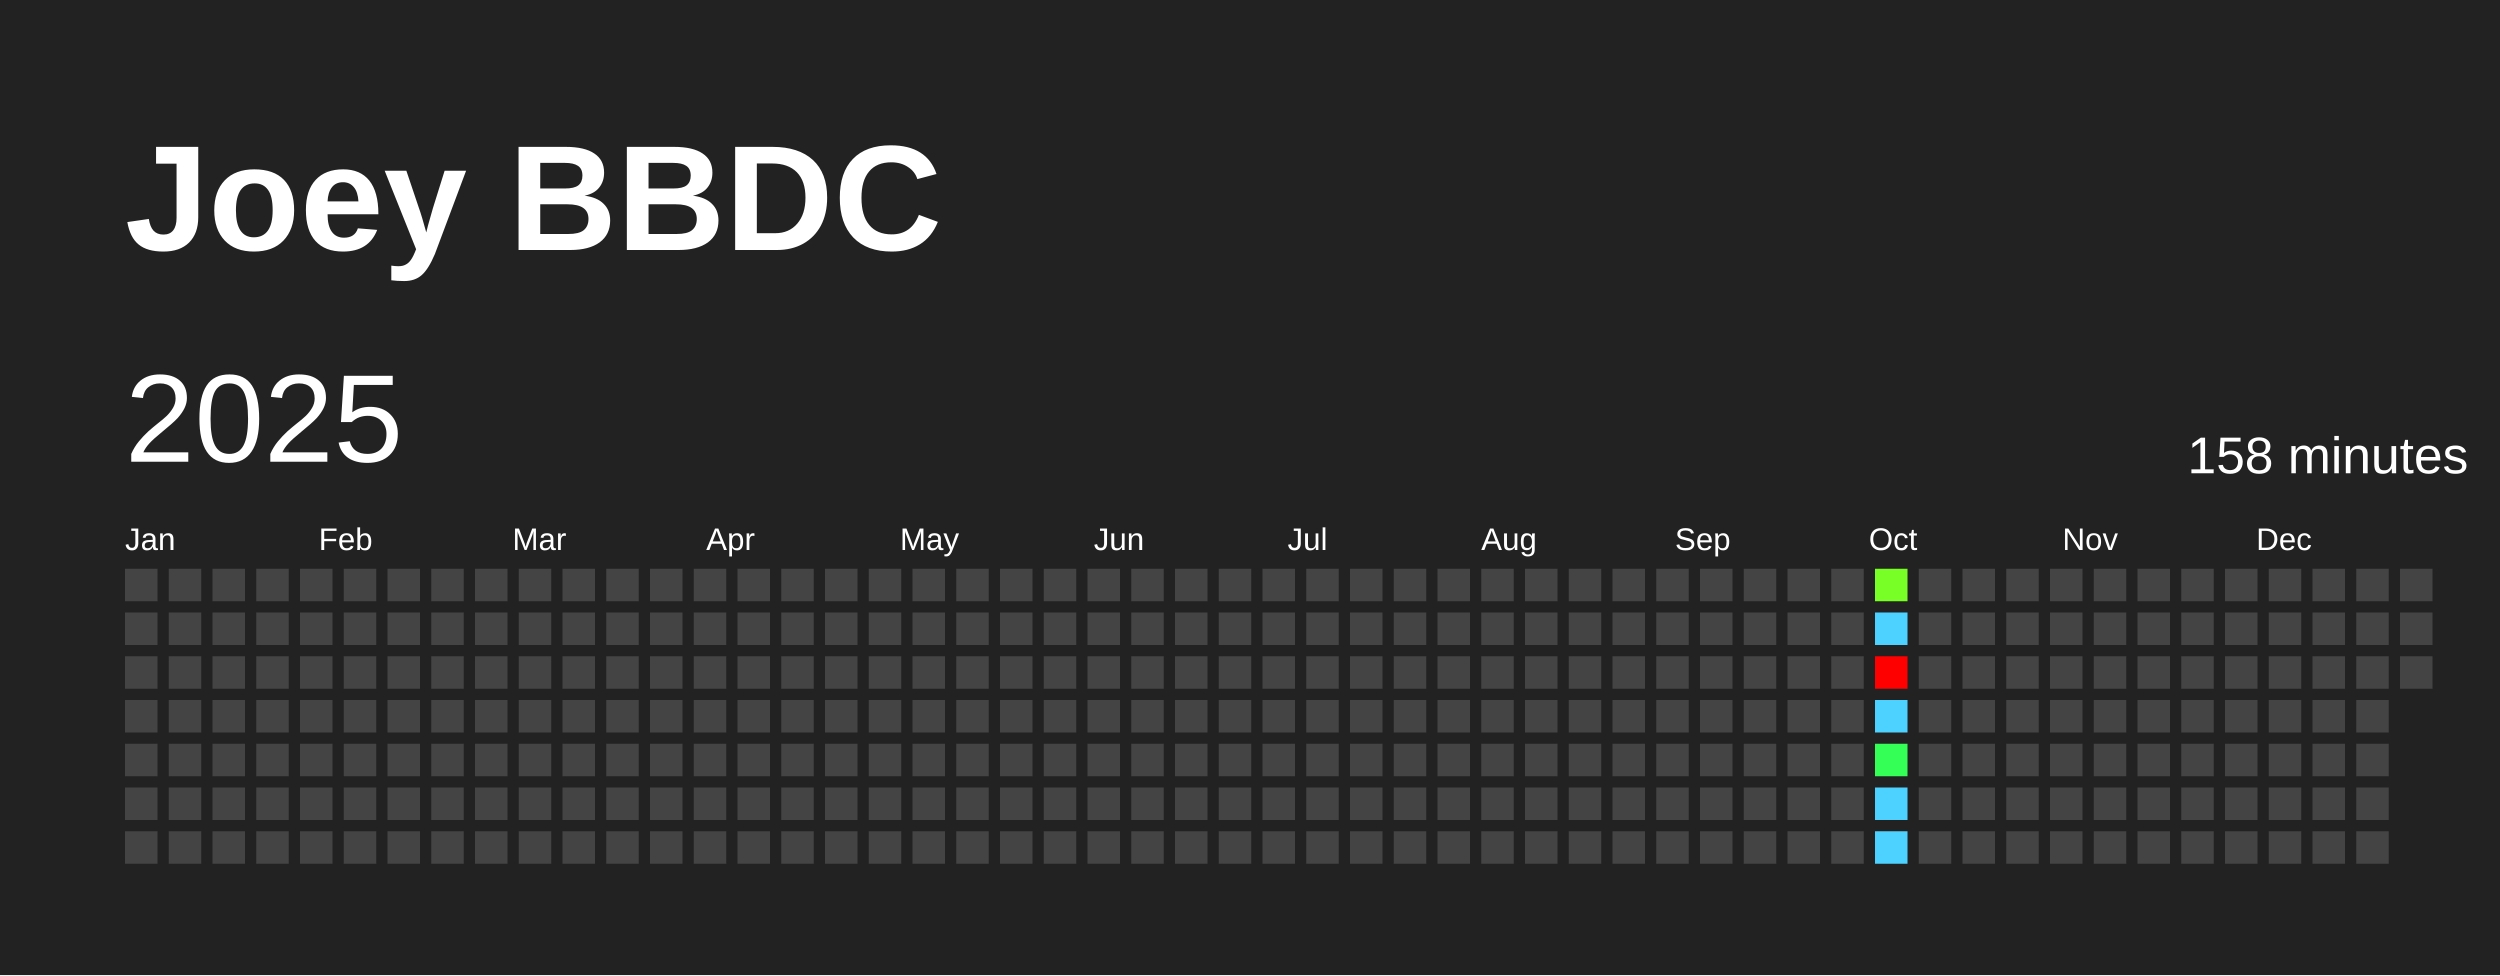
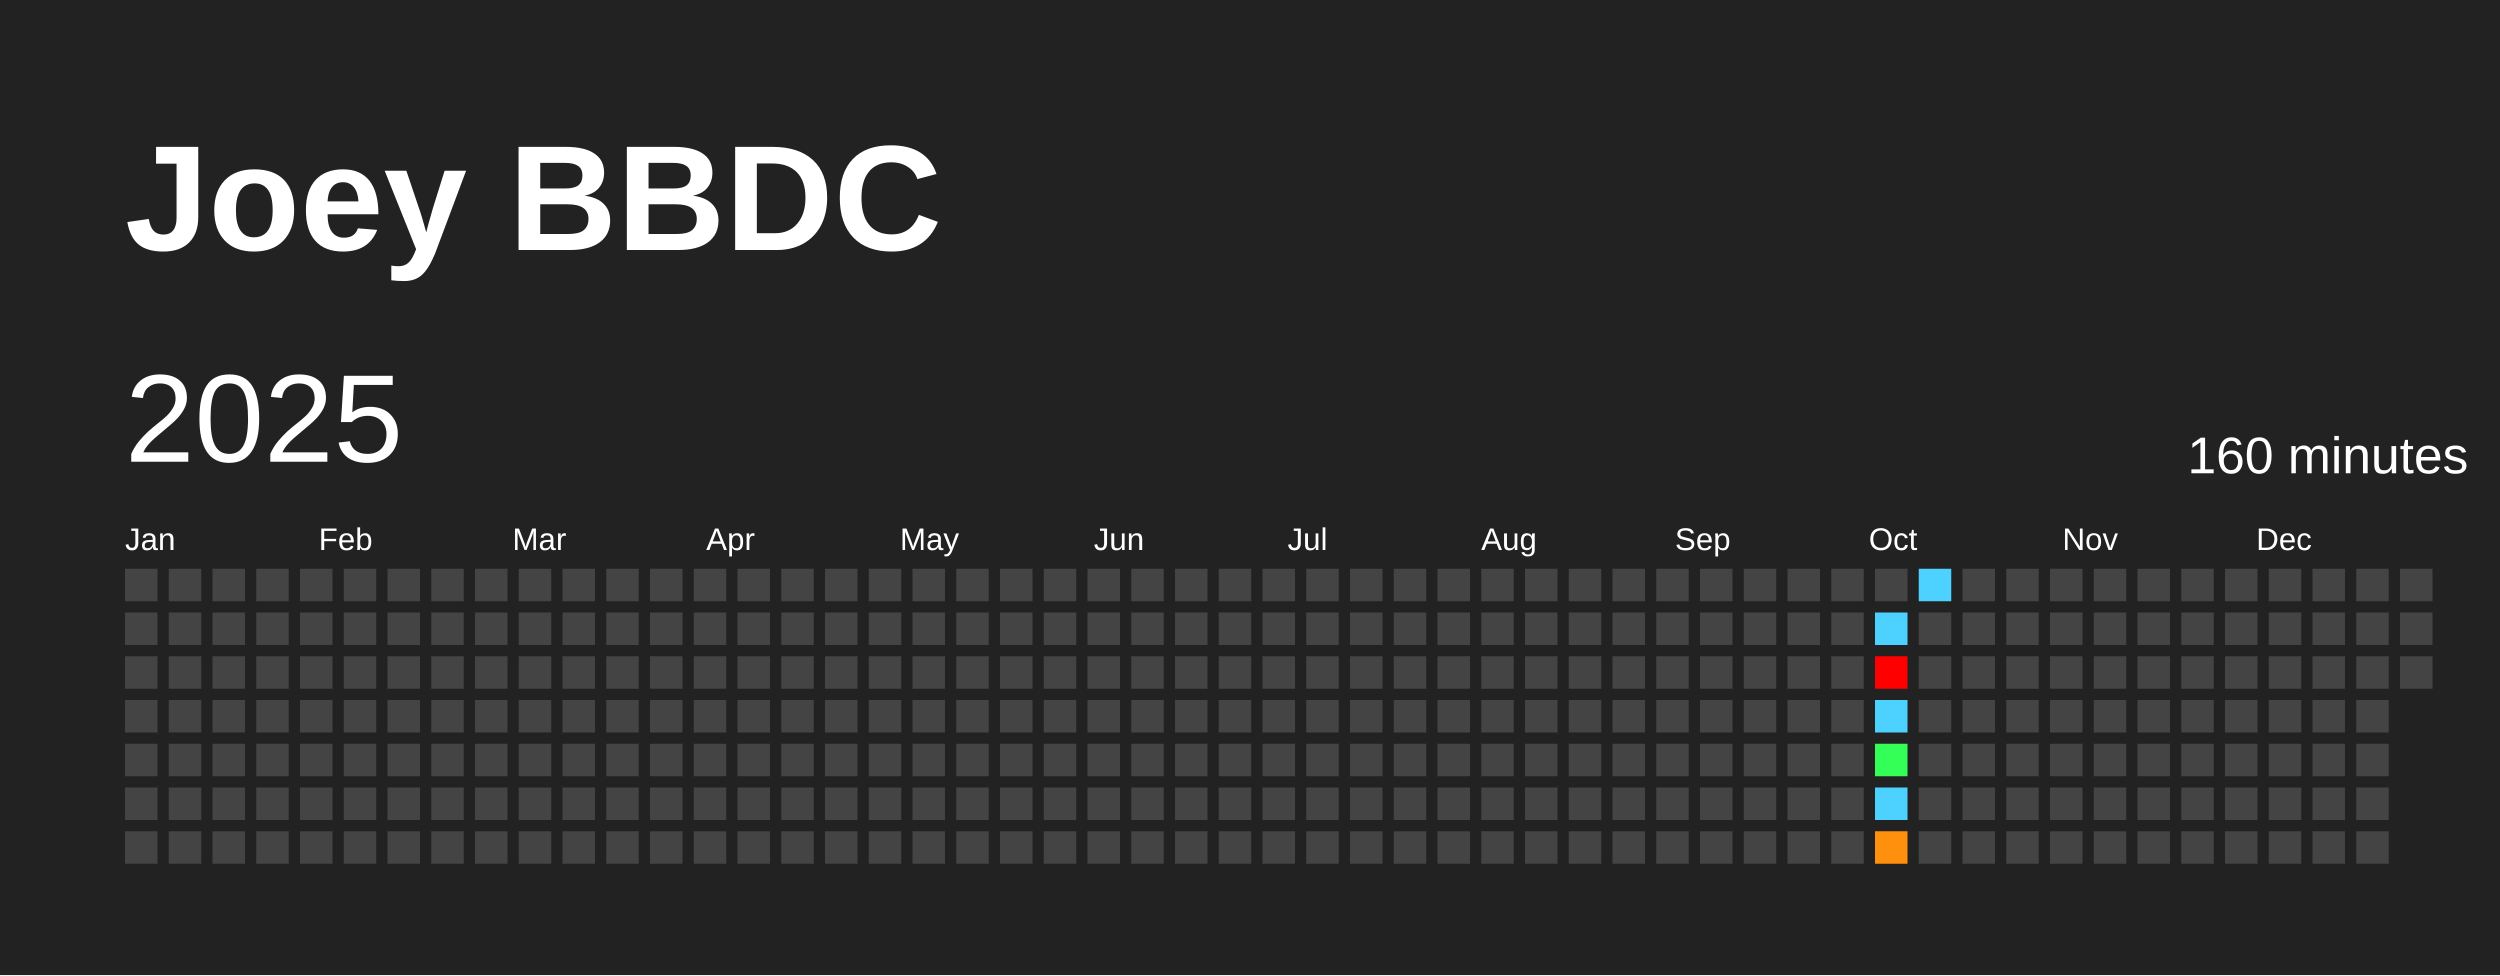
<svg xmlns="http://www.w3.org/2000/svg" baseProfile="full" height="78mm" version="1.1" viewBox="0,0,200,78" width="200mm">
  <defs />
  <rect fill="#222222" height="78" width="200" x="0" y="0" />
  <text fill="#FFFFFF" style="font-size:12px; font-family:Arial; font-weight:bold;" x="10" y="20">Joey BBDC</text>
  <text dominant-baseline="hanging" fill="#FFFFFF" style="font-size:10.0px; font-family:Arial;" x="10" y="30">2025</text>
-   <text dominant-baseline="hanging" fill="#FFFFFF" style="font-size:4.125px; font-family:Arial;" x="175" y="35">158 minutes</text>
+   <text dominant-baseline="hanging" fill="#FFFFFF" style="font-size:4.125px; font-family:Arial;" x="175" y="35">160 minutes</text>
  <text fill="#FFFFFF" style="font-size:2.5px; font-family:Arial" x="10.0" y="44">Jan</text>
  <text fill="#FFFFFF" style="font-size:2.5px; font-family:Arial" x="25.5" y="44">Feb</text>
  <text fill="#FFFFFF" style="font-size:2.5px; font-family:Arial" x="41.0" y="44">Mar</text>
  <text fill="#FFFFFF" style="font-size:2.5px; font-family:Arial" x="56.5" y="44">Apr</text>
  <text fill="#FFFFFF" style="font-size:2.5px; font-family:Arial" x="72.0" y="44">May</text>
  <text fill="#FFFFFF" style="font-size:2.5px; font-family:Arial" x="87.5" y="44">Jun</text>
  <text fill="#FFFFFF" style="font-size:2.5px; font-family:Arial" x="103.0" y="44">Jul</text>
  <text fill="#FFFFFF" style="font-size:2.5px; font-family:Arial" x="118.5" y="44">Aug</text>
  <text fill="#FFFFFF" style="font-size:2.5px; font-family:Arial" x="134.0" y="44">Sep</text>
  <text fill="#FFFFFF" style="font-size:2.5px; font-family:Arial" x="149.5" y="44">Oct</text>
  <text fill="#FFFFFF" style="font-size:2.5px; font-family:Arial" x="165.0" y="44">Nov</text>
  <text fill="#FFFFFF" style="font-size:2.5px; font-family:Arial" x="180.5" y="44">Dec</text>
  <rect fill="#444444" height="2.6" width="2.6" x="10.0" y="45.5" />
  <rect fill="#444444" height="2.6" width="2.6" x="10.0" y="49.0" />
  <rect fill="#444444" height="2.6" width="2.6" x="10.0" y="52.5" />
  <rect fill="#444444" height="2.6" width="2.6" x="10.0" y="56.0" />
  <rect fill="#444444" height="2.6" width="2.6" x="10.0" y="59.5" />
  <rect fill="#444444" height="2.6" width="2.6" x="10.0" y="63.0" />
  <rect fill="#444444" height="2.6" width="2.6" x="10.0" y="66.5" />
  <rect fill="#444444" height="2.6" width="2.6" x="13.5" y="45.5" />
  <rect fill="#444444" height="2.6" width="2.6" x="13.5" y="49.0" />
  <rect fill="#444444" height="2.6" width="2.6" x="13.5" y="52.5" />
  <rect fill="#444444" height="2.6" width="2.6" x="13.5" y="56.0" />
  <rect fill="#444444" height="2.6" width="2.6" x="13.5" y="59.5" />
  <rect fill="#444444" height="2.6" width="2.6" x="13.5" y="63.0" />
  <rect fill="#444444" height="2.6" width="2.6" x="13.5" y="66.5" />
  <rect fill="#444444" height="2.6" width="2.6" x="17.0" y="45.5" />
  <rect fill="#444444" height="2.6" width="2.6" x="17.0" y="49.0" />
  <rect fill="#444444" height="2.6" width="2.6" x="17.0" y="52.5" />
  <rect fill="#444444" height="2.6" width="2.6" x="17.0" y="56.0" />
  <rect fill="#444444" height="2.6" width="2.6" x="17.0" y="59.5" />
  <rect fill="#444444" height="2.6" width="2.6" x="17.0" y="63.0" />
  <rect fill="#444444" height="2.6" width="2.6" x="17.0" y="66.5" />
  <rect fill="#444444" height="2.6" width="2.6" x="20.5" y="45.5" />
  <rect fill="#444444" height="2.6" width="2.6" x="20.5" y="49.0" />
  <rect fill="#444444" height="2.6" width="2.6" x="20.5" y="52.5" />
  <rect fill="#444444" height="2.6" width="2.6" x="20.5" y="56.0" />
  <rect fill="#444444" height="2.6" width="2.6" x="20.5" y="59.5" />
  <rect fill="#444444" height="2.6" width="2.6" x="20.5" y="63.0" />
  <rect fill="#444444" height="2.6" width="2.6" x="20.5" y="66.5" />
  <rect fill="#444444" height="2.6" width="2.6" x="24.0" y="45.5" />
  <rect fill="#444444" height="2.6" width="2.6" x="24.0" y="49.0" />
  <rect fill="#444444" height="2.6" width="2.6" x="24.0" y="52.5" />
  <rect fill="#444444" height="2.6" width="2.6" x="24.0" y="56.0" />
  <rect fill="#444444" height="2.6" width="2.6" x="24.0" y="59.5" />
  <rect fill="#444444" height="2.6" width="2.6" x="24.0" y="63.0" />
  <rect fill="#444444" height="2.6" width="2.6" x="24.0" y="66.5" />
  <rect fill="#444444" height="2.6" width="2.6" x="27.5" y="45.5" />
  <rect fill="#444444" height="2.6" width="2.6" x="27.5" y="49.0" />
  <rect fill="#444444" height="2.6" width="2.6" x="27.5" y="52.5" />
  <rect fill="#444444" height="2.6" width="2.6" x="27.5" y="56.0" />
  <rect fill="#444444" height="2.6" width="2.6" x="27.5" y="59.5" />
  <rect fill="#444444" height="2.6" width="2.6" x="27.5" y="63.0" />
  <rect fill="#444444" height="2.6" width="2.6" x="27.5" y="66.5" />
  <rect fill="#444444" height="2.6" width="2.6" x="31.0" y="45.5" />
  <rect fill="#444444" height="2.6" width="2.6" x="31.0" y="49.0" />
  <rect fill="#444444" height="2.6" width="2.6" x="31.0" y="52.5" />
  <rect fill="#444444" height="2.6" width="2.6" x="31.0" y="56.0" />
  <rect fill="#444444" height="2.6" width="2.6" x="31.0" y="59.5" />
  <rect fill="#444444" height="2.6" width="2.6" x="31.0" y="63.0" />
  <rect fill="#444444" height="2.6" width="2.6" x="31.0" y="66.5" />
  <rect fill="#444444" height="2.6" width="2.6" x="34.5" y="45.5" />
  <rect fill="#444444" height="2.6" width="2.6" x="34.5" y="49.0" />
  <rect fill="#444444" height="2.6" width="2.6" x="34.5" y="52.5" />
  <rect fill="#444444" height="2.6" width="2.6" x="34.5" y="56.0" />
  <rect fill="#444444" height="2.6" width="2.6" x="34.5" y="59.5" />
  <rect fill="#444444" height="2.6" width="2.6" x="34.5" y="63.0" />
  <rect fill="#444444" height="2.6" width="2.6" x="34.5" y="66.5" />
  <rect fill="#444444" height="2.6" width="2.6" x="38.0" y="45.5" />
  <rect fill="#444444" height="2.6" width="2.6" x="38.0" y="49.0" />
  <rect fill="#444444" height="2.6" width="2.6" x="38.0" y="52.5" />
  <rect fill="#444444" height="2.6" width="2.6" x="38.0" y="56.0" />
  <rect fill="#444444" height="2.6" width="2.6" x="38.0" y="59.5" />
  <rect fill="#444444" height="2.6" width="2.6" x="38.0" y="63.0" />
  <rect fill="#444444" height="2.6" width="2.6" x="38.0" y="66.5" />
  <rect fill="#444444" height="2.6" width="2.6" x="41.5" y="45.5" />
  <rect fill="#444444" height="2.6" width="2.6" x="41.5" y="49.0" />
  <rect fill="#444444" height="2.6" width="2.6" x="41.5" y="52.5" />
  <rect fill="#444444" height="2.6" width="2.6" x="41.5" y="56.0" />
  <rect fill="#444444" height="2.6" width="2.6" x="41.5" y="59.5" />
  <rect fill="#444444" height="2.6" width="2.6" x="41.5" y="63.0" />
  <rect fill="#444444" height="2.6" width="2.6" x="41.5" y="66.5" />
  <rect fill="#444444" height="2.6" width="2.6" x="45.0" y="45.5" />
  <rect fill="#444444" height="2.6" width="2.6" x="45.0" y="49.0" />
  <rect fill="#444444" height="2.6" width="2.6" x="45.0" y="52.5" />
  <rect fill="#444444" height="2.6" width="2.6" x="45.0" y="56.0" />
  <rect fill="#444444" height="2.6" width="2.6" x="45.0" y="59.5" />
  <rect fill="#444444" height="2.6" width="2.6" x="45.0" y="63.0" />
  <rect fill="#444444" height="2.6" width="2.6" x="45.0" y="66.5" />
  <rect fill="#444444" height="2.6" width="2.6" x="48.5" y="45.5" />
  <rect fill="#444444" height="2.6" width="2.6" x="48.5" y="49.0" />
  <rect fill="#444444" height="2.6" width="2.6" x="48.5" y="52.5" />
  <rect fill="#444444" height="2.6" width="2.6" x="48.5" y="56.0" />
  <rect fill="#444444" height="2.6" width="2.6" x="48.5" y="59.5" />
  <rect fill="#444444" height="2.6" width="2.6" x="48.5" y="63.0" />
  <rect fill="#444444" height="2.6" width="2.6" x="48.5" y="66.5" />
  <rect fill="#444444" height="2.6" width="2.6" x="52.0" y="45.5" />
  <rect fill="#444444" height="2.6" width="2.6" x="52.0" y="49.0" />
  <rect fill="#444444" height="2.6" width="2.6" x="52.0" y="52.5" />
  <rect fill="#444444" height="2.6" width="2.6" x="52.0" y="56.0" />
  <rect fill="#444444" height="2.6" width="2.6" x="52.0" y="59.5" />
  <rect fill="#444444" height="2.6" width="2.6" x="52.0" y="63.0" />
  <rect fill="#444444" height="2.6" width="2.6" x="52.0" y="66.5" />
  <rect fill="#444444" height="2.6" width="2.6" x="55.5" y="45.5" />
  <rect fill="#444444" height="2.6" width="2.6" x="55.5" y="49.0" />
  <rect fill="#444444" height="2.6" width="2.6" x="55.5" y="52.5" />
  <rect fill="#444444" height="2.6" width="2.6" x="55.5" y="56.0" />
  <rect fill="#444444" height="2.6" width="2.6" x="55.5" y="59.5" />
  <rect fill="#444444" height="2.6" width="2.6" x="55.5" y="63.0" />
  <rect fill="#444444" height="2.6" width="2.6" x="55.5" y="66.5" />
  <rect fill="#444444" height="2.6" width="2.6" x="59.0" y="45.5" />
  <rect fill="#444444" height="2.6" width="2.6" x="59.0" y="49.0" />
  <rect fill="#444444" height="2.6" width="2.6" x="59.0" y="52.5" />
  <rect fill="#444444" height="2.6" width="2.6" x="59.0" y="56.0" />
  <rect fill="#444444" height="2.6" width="2.6" x="59.0" y="59.5" />
  <rect fill="#444444" height="2.6" width="2.6" x="59.0" y="63.0" />
  <rect fill="#444444" height="2.6" width="2.6" x="59.0" y="66.5" />
  <rect fill="#444444" height="2.6" width="2.6" x="62.5" y="45.5" />
  <rect fill="#444444" height="2.6" width="2.6" x="62.5" y="49.0" />
  <rect fill="#444444" height="2.6" width="2.6" x="62.5" y="52.5" />
  <rect fill="#444444" height="2.6" width="2.6" x="62.5" y="56.0" />
  <rect fill="#444444" height="2.6" width="2.6" x="62.5" y="59.5" />
  <rect fill="#444444" height="2.6" width="2.6" x="62.5" y="63.0" />
  <rect fill="#444444" height="2.6" width="2.6" x="62.5" y="66.5" />
  <rect fill="#444444" height="2.6" width="2.6" x="66.0" y="45.5" />
  <rect fill="#444444" height="2.6" width="2.6" x="66.0" y="49.0" />
  <rect fill="#444444" height="2.6" width="2.6" x="66.0" y="52.5" />
  <rect fill="#444444" height="2.6" width="2.6" x="66.0" y="56.0" />
  <rect fill="#444444" height="2.6" width="2.6" x="66.0" y="59.5" />
  <rect fill="#444444" height="2.6" width="2.6" x="66.0" y="63.0" />
  <rect fill="#444444" height="2.6" width="2.6" x="66.0" y="66.5" />
  <rect fill="#444444" height="2.6" width="2.6" x="69.5" y="45.5" />
  <rect fill="#444444" height="2.6" width="2.6" x="69.5" y="49.0" />
  <rect fill="#444444" height="2.6" width="2.6" x="69.5" y="52.5" />
  <rect fill="#444444" height="2.6" width="2.6" x="69.5" y="56.0" />
  <rect fill="#444444" height="2.6" width="2.6" x="69.5" y="59.5" />
  <rect fill="#444444" height="2.6" width="2.6" x="69.5" y="63.0" />
  <rect fill="#444444" height="2.6" width="2.6" x="69.5" y="66.5" />
  <rect fill="#444444" height="2.6" width="2.6" x="73.0" y="45.5" />
  <rect fill="#444444" height="2.6" width="2.6" x="73.0" y="49.0" />
  <rect fill="#444444" height="2.6" width="2.6" x="73.0" y="52.5" />
  <rect fill="#444444" height="2.6" width="2.6" x="73.0" y="56.0" />
  <rect fill="#444444" height="2.6" width="2.6" x="73.0" y="59.5" />
  <rect fill="#444444" height="2.6" width="2.6" x="73.0" y="63.0" />
  <rect fill="#444444" height="2.6" width="2.6" x="73.0" y="66.5" />
  <rect fill="#444444" height="2.6" width="2.6" x="76.5" y="45.5" />
  <rect fill="#444444" height="2.6" width="2.6" x="76.5" y="49.0" />
  <rect fill="#444444" height="2.6" width="2.6" x="76.5" y="52.5" />
  <rect fill="#444444" height="2.6" width="2.6" x="76.5" y="56.0" />
  <rect fill="#444444" height="2.6" width="2.6" x="76.5" y="59.5" />
  <rect fill="#444444" height="2.6" width="2.6" x="76.5" y="63.0" />
  <rect fill="#444444" height="2.6" width="2.6" x="76.5" y="66.5" />
  <rect fill="#444444" height="2.6" width="2.6" x="80.0" y="45.5" />
  <rect fill="#444444" height="2.6" width="2.6" x="80.0" y="49.0" />
  <rect fill="#444444" height="2.6" width="2.6" x="80.0" y="52.5" />
  <rect fill="#444444" height="2.6" width="2.6" x="80.0" y="56.0" />
  <rect fill="#444444" height="2.6" width="2.6" x="80.0" y="59.5" />
  <rect fill="#444444" height="2.6" width="2.6" x="80.0" y="63.0" />
  <rect fill="#444444" height="2.6" width="2.6" x="80.0" y="66.5" />
  <rect fill="#444444" height="2.6" width="2.6" x="83.5" y="45.5" />
  <rect fill="#444444" height="2.6" width="2.6" x="83.5" y="49.0" />
  <rect fill="#444444" height="2.6" width="2.6" x="83.5" y="52.5" />
  <rect fill="#444444" height="2.6" width="2.6" x="83.5" y="56.0" />
  <rect fill="#444444" height="2.6" width="2.6" x="83.5" y="59.5" />
  <rect fill="#444444" height="2.6" width="2.6" x="83.5" y="63.0" />
  <rect fill="#444444" height="2.6" width="2.6" x="83.5" y="66.5" />
  <rect fill="#444444" height="2.6" width="2.6" x="87.0" y="45.5" />
  <rect fill="#444444" height="2.6" width="2.6" x="87.0" y="49.0" />
  <rect fill="#444444" height="2.6" width="2.6" x="87.0" y="52.5" />
  <rect fill="#444444" height="2.6" width="2.6" x="87.0" y="56.0" />
  <rect fill="#444444" height="2.6" width="2.6" x="87.0" y="59.5" />
  <rect fill="#444444" height="2.6" width="2.6" x="87.0" y="63.0" />
  <rect fill="#444444" height="2.6" width="2.6" x="87.0" y="66.5" />
  <rect fill="#444444" height="2.6" width="2.6" x="90.5" y="45.5" />
  <rect fill="#444444" height="2.6" width="2.6" x="90.5" y="49.0" />
  <rect fill="#444444" height="2.6" width="2.6" x="90.5" y="52.5" />
  <rect fill="#444444" height="2.6" width="2.6" x="90.5" y="56.0" />
  <rect fill="#444444" height="2.6" width="2.6" x="90.5" y="59.5" />
  <rect fill="#444444" height="2.6" width="2.6" x="90.5" y="63.0" />
  <rect fill="#444444" height="2.6" width="2.6" x="90.5" y="66.5" />
  <rect fill="#444444" height="2.6" width="2.6" x="94.0" y="45.5" />
  <rect fill="#444444" height="2.6" width="2.6" x="94.0" y="49.0" />
  <rect fill="#444444" height="2.6" width="2.6" x="94.0" y="52.5" />
  <rect fill="#444444" height="2.6" width="2.6" x="94.0" y="56.0" />
  <rect fill="#444444" height="2.6" width="2.6" x="94.0" y="59.5" />
  <rect fill="#444444" height="2.6" width="2.6" x="94.0" y="63.0" />
  <rect fill="#444444" height="2.6" width="2.6" x="94.0" y="66.5" />
  <rect fill="#444444" height="2.6" width="2.6" x="97.5" y="45.5" />
  <rect fill="#444444" height="2.6" width="2.6" x="97.5" y="49.0" />
  <rect fill="#444444" height="2.6" width="2.6" x="97.5" y="52.5" />
  <rect fill="#444444" height="2.6" width="2.6" x="97.5" y="56.0" />
  <rect fill="#444444" height="2.6" width="2.6" x="97.5" y="59.5" />
  <rect fill="#444444" height="2.6" width="2.6" x="97.5" y="63.0" />
  <rect fill="#444444" height="2.6" width="2.6" x="97.5" y="66.5" />
  <rect fill="#444444" height="2.6" width="2.6" x="101.0" y="45.5" />
  <rect fill="#444444" height="2.6" width="2.6" x="101.0" y="49.0" />
  <rect fill="#444444" height="2.6" width="2.6" x="101.0" y="52.5" />
  <rect fill="#444444" height="2.6" width="2.6" x="101.0" y="56.0" />
  <rect fill="#444444" height="2.6" width="2.6" x="101.0" y="59.5" />
  <rect fill="#444444" height="2.6" width="2.6" x="101.0" y="63.0" />
  <rect fill="#444444" height="2.6" width="2.6" x="101.0" y="66.5" />
  <rect fill="#444444" height="2.6" width="2.6" x="104.5" y="45.5" />
  <rect fill="#444444" height="2.6" width="2.6" x="104.5" y="49.0" />
  <rect fill="#444444" height="2.6" width="2.6" x="104.5" y="52.5" />
  <rect fill="#444444" height="2.6" width="2.6" x="104.5" y="56.0" />
  <rect fill="#444444" height="2.6" width="2.6" x="104.5" y="59.5" />
  <rect fill="#444444" height="2.6" width="2.6" x="104.5" y="63.0" />
  <rect fill="#444444" height="2.6" width="2.6" x="104.5" y="66.5" />
  <rect fill="#444444" height="2.6" width="2.6" x="108.0" y="45.5" />
  <rect fill="#444444" height="2.6" width="2.6" x="108.0" y="49.0" />
  <rect fill="#444444" height="2.6" width="2.6" x="108.0" y="52.5" />
  <rect fill="#444444" height="2.6" width="2.6" x="108.0" y="56.0" />
  <rect fill="#444444" height="2.6" width="2.6" x="108.0" y="59.5" />
  <rect fill="#444444" height="2.6" width="2.6" x="108.0" y="63.0" />
  <rect fill="#444444" height="2.6" width="2.6" x="108.0" y="66.5" />
  <rect fill="#444444" height="2.6" width="2.6" x="111.5" y="45.5" />
  <rect fill="#444444" height="2.6" width="2.6" x="111.5" y="49.0" />
  <rect fill="#444444" height="2.6" width="2.6" x="111.5" y="52.5" />
  <rect fill="#444444" height="2.6" width="2.6" x="111.5" y="56.0" />
  <rect fill="#444444" height="2.6" width="2.6" x="111.5" y="59.5" />
  <rect fill="#444444" height="2.6" width="2.6" x="111.5" y="63.0" />
  <rect fill="#444444" height="2.6" width="2.6" x="111.5" y="66.5" />
  <rect fill="#444444" height="2.6" width="2.6" x="115.0" y="45.5" />
  <rect fill="#444444" height="2.6" width="2.6" x="115.0" y="49.0" />
  <rect fill="#444444" height="2.6" width="2.6" x="115.0" y="52.5" />
  <rect fill="#444444" height="2.6" width="2.6" x="115.0" y="56.0" />
  <rect fill="#444444" height="2.6" width="2.6" x="115.0" y="59.5" />
  <rect fill="#444444" height="2.6" width="2.6" x="115.0" y="63.0" />
  <rect fill="#444444" height="2.6" width="2.6" x="115.0" y="66.5" />
  <rect fill="#444444" height="2.6" width="2.6" x="118.5" y="45.5" />
  <rect fill="#444444" height="2.6" width="2.6" x="118.5" y="49.0" />
  <rect fill="#444444" height="2.6" width="2.6" x="118.5" y="52.5" />
  <rect fill="#444444" height="2.6" width="2.6" x="118.5" y="56.0" />
  <rect fill="#444444" height="2.6" width="2.6" x="118.5" y="59.5" />
  <rect fill="#444444" height="2.6" width="2.6" x="118.5" y="63.0" />
  <rect fill="#444444" height="2.6" width="2.6" x="118.5" y="66.5" />
  <rect fill="#444444" height="2.6" width="2.6" x="122.0" y="45.5" />
  <rect fill="#444444" height="2.6" width="2.6" x="122.0" y="49.0" />
  <rect fill="#444444" height="2.6" width="2.6" x="122.0" y="52.5" />
  <rect fill="#444444" height="2.6" width="2.6" x="122.0" y="56.0" />
  <rect fill="#444444" height="2.6" width="2.6" x="122.0" y="59.5" />
  <rect fill="#444444" height="2.6" width="2.6" x="122.0" y="63.0" />
  <rect fill="#444444" height="2.6" width="2.6" x="122.0" y="66.5" />
  <rect fill="#444444" height="2.6" width="2.6" x="125.5" y="45.5" />
  <rect fill="#444444" height="2.6" width="2.6" x="125.5" y="49.0" />
  <rect fill="#444444" height="2.6" width="2.6" x="125.5" y="52.5" />
  <rect fill="#444444" height="2.6" width="2.6" x="125.5" y="56.0" />
  <rect fill="#444444" height="2.6" width="2.6" x="125.5" y="59.5" />
  <rect fill="#444444" height="2.6" width="2.6" x="125.5" y="63.0" />
  <rect fill="#444444" height="2.6" width="2.6" x="125.5" y="66.5" />
  <rect fill="#444444" height="2.6" width="2.6" x="129.0" y="45.5" />
  <rect fill="#444444" height="2.6" width="2.6" x="129.0" y="49.0" />
  <rect fill="#444444" height="2.6" width="2.6" x="129.0" y="52.5" />
  <rect fill="#444444" height="2.6" width="2.6" x="129.0" y="56.0" />
  <rect fill="#444444" height="2.6" width="2.6" x="129.0" y="59.5" />
  <rect fill="#444444" height="2.6" width="2.6" x="129.0" y="63.0" />
  <rect fill="#444444" height="2.6" width="2.6" x="129.0" y="66.5" />
  <rect fill="#444444" height="2.6" width="2.6" x="132.5" y="45.5" />
  <rect fill="#444444" height="2.6" width="2.6" x="132.5" y="49.0" />
  <rect fill="#444444" height="2.6" width="2.6" x="132.5" y="52.5" />
  <rect fill="#444444" height="2.6" width="2.6" x="132.5" y="56.0" />
  <rect fill="#444444" height="2.6" width="2.6" x="132.5" y="59.5" />
  <rect fill="#444444" height="2.6" width="2.6" x="132.5" y="63.0" />
  <rect fill="#444444" height="2.6" width="2.6" x="132.5" y="66.5" />
  <rect fill="#444444" height="2.6" width="2.6" x="136.0" y="45.5" />
  <rect fill="#444444" height="2.6" width="2.6" x="136.0" y="49.0" />
  <rect fill="#444444" height="2.6" width="2.6" x="136.0" y="52.5" />
  <rect fill="#444444" height="2.6" width="2.6" x="136.0" y="56.0" />
  <rect fill="#444444" height="2.6" width="2.6" x="136.0" y="59.5" />
  <rect fill="#444444" height="2.6" width="2.6" x="136.0" y="63.0" />
  <rect fill="#444444" height="2.6" width="2.6" x="136.0" y="66.5" />
  <rect fill="#444444" height="2.6" width="2.6" x="139.5" y="45.5" />
  <rect fill="#444444" height="2.6" width="2.6" x="139.5" y="49.0" />
  <rect fill="#444444" height="2.6" width="2.6" x="139.5" y="52.5" />
  <rect fill="#444444" height="2.6" width="2.6" x="139.5" y="56.0" />
  <rect fill="#444444" height="2.6" width="2.6" x="139.5" y="59.5" />
  <rect fill="#444444" height="2.6" width="2.6" x="139.5" y="63.0" />
  <rect fill="#444444" height="2.6" width="2.6" x="139.5" y="66.5" />
  <rect fill="#444444" height="2.6" width="2.6" x="143.0" y="45.5" />
  <rect fill="#444444" height="2.6" width="2.6" x="143.0" y="49.0" />
  <rect fill="#444444" height="2.6" width="2.6" x="143.0" y="52.5" />
  <rect fill="#444444" height="2.6" width="2.6" x="143.0" y="56.0" />
  <rect fill="#444444" height="2.6" width="2.6" x="143.0" y="59.5" />
  <rect fill="#444444" height="2.6" width="2.6" x="143.0" y="63.0" />
  <rect fill="#444444" height="2.6" width="2.6" x="143.0" y="66.5" />
  <rect fill="#444444" height="2.6" width="2.6" x="146.5" y="45.5" />
  <rect fill="#444444" height="2.6" width="2.6" x="146.5" y="49.0" />
  <rect fill="#444444" height="2.6" width="2.6" x="146.5" y="52.5" />
  <rect fill="#444444" height="2.6" width="2.6" x="146.5" y="56.0" />
  <rect fill="#444444" height="2.6" width="2.6" x="146.5" y="59.5" />
  <rect fill="#444444" height="2.6" width="2.6" x="146.5" y="63.0" />
  <rect fill="#444444" height="2.6" width="2.6" x="146.5" y="66.5" />
-   <rect fill="#77ff26" height="2.6" width="2.6" x="150.0" y="45.5" />
+   <rect fill="#444444" height="2.6" width="2.6" x="150.0" y="45.5" />
  <rect fill="#4dd2ff" height="2.6" width="2.6" x="150.0" y="49.0" />
  <rect fill="red" height="2.6" width="2.6" x="150.0" y="52.5" />
  <rect fill="#4dd2ff" height="2.6" width="2.6" x="150.0" y="56.0" />
  <rect fill="#33ff56" height="2.6" width="2.6" x="150.0" y="59.5" />
  <rect fill="#4dd2ff" height="2.6" width="2.6" x="150.0" y="63.0" />
-   <rect fill="#4dd2ff" height="2.6" width="2.6" x="150.0" y="66.5" />
-   <rect fill="#444444" height="2.6" width="2.6" x="153.5" y="45.5" />
+   <rect fill="#ff900d" height="2.6" width="2.6" x="150.0" y="66.5" />
+   <rect fill="#4dd2ff" height="2.6" width="2.6" x="153.5" y="45.5" />
  <rect fill="#444444" height="2.6" width="2.6" x="153.5" y="49.0" />
  <rect fill="#444444" height="2.6" width="2.6" x="153.5" y="52.5" />
  <rect fill="#444444" height="2.6" width="2.6" x="153.5" y="56.0" />
  <rect fill="#444444" height="2.6" width="2.6" x="153.5" y="59.5" />
  <rect fill="#444444" height="2.6" width="2.6" x="153.5" y="63.0" />
  <rect fill="#444444" height="2.6" width="2.6" x="153.5" y="66.5" />
  <rect fill="#444444" height="2.6" width="2.6" x="157.0" y="45.5" />
  <rect fill="#444444" height="2.6" width="2.6" x="157.0" y="49.0" />
  <rect fill="#444444" height="2.6" width="2.6" x="157.0" y="52.5" />
  <rect fill="#444444" height="2.6" width="2.6" x="157.0" y="56.0" />
  <rect fill="#444444" height="2.6" width="2.6" x="157.0" y="59.5" />
  <rect fill="#444444" height="2.6" width="2.6" x="157.0" y="63.0" />
  <rect fill="#444444" height="2.6" width="2.6" x="157.0" y="66.5" />
  <rect fill="#444444" height="2.6" width="2.6" x="160.5" y="45.5" />
  <rect fill="#444444" height="2.6" width="2.6" x="160.5" y="49.0" />
  <rect fill="#444444" height="2.6" width="2.6" x="160.5" y="52.5" />
  <rect fill="#444444" height="2.6" width="2.6" x="160.5" y="56.0" />
  <rect fill="#444444" height="2.6" width="2.6" x="160.5" y="59.5" />
  <rect fill="#444444" height="2.6" width="2.6" x="160.5" y="63.0" />
  <rect fill="#444444" height="2.6" width="2.6" x="160.5" y="66.5" />
  <rect fill="#444444" height="2.6" width="2.6" x="164.0" y="45.5" />
  <rect fill="#444444" height="2.6" width="2.6" x="164.0" y="49.0" />
  <rect fill="#444444" height="2.6" width="2.6" x="164.0" y="52.5" />
  <rect fill="#444444" height="2.6" width="2.6" x="164.0" y="56.0" />
  <rect fill="#444444" height="2.6" width="2.6" x="164.0" y="59.5" />
  <rect fill="#444444" height="2.6" width="2.6" x="164.0" y="63.0" />
  <rect fill="#444444" height="2.6" width="2.6" x="164.0" y="66.5" />
  <rect fill="#444444" height="2.6" width="2.6" x="167.5" y="45.5" />
  <rect fill="#444444" height="2.6" width="2.6" x="167.5" y="49.0" />
  <rect fill="#444444" height="2.6" width="2.6" x="167.5" y="52.5" />
  <rect fill="#444444" height="2.6" width="2.6" x="167.5" y="56.0" />
  <rect fill="#444444" height="2.6" width="2.6" x="167.5" y="59.5" />
  <rect fill="#444444" height="2.6" width="2.6" x="167.5" y="63.0" />
  <rect fill="#444444" height="2.6" width="2.6" x="167.5" y="66.5" />
  <rect fill="#444444" height="2.6" width="2.6" x="171.0" y="45.5" />
  <rect fill="#444444" height="2.6" width="2.6" x="171.0" y="49.0" />
  <rect fill="#444444" height="2.6" width="2.6" x="171.0" y="52.5" />
  <rect fill="#444444" height="2.6" width="2.6" x="171.0" y="56.0" />
  <rect fill="#444444" height="2.6" width="2.6" x="171.0" y="59.5" />
  <rect fill="#444444" height="2.6" width="2.6" x="171.0" y="63.0" />
  <rect fill="#444444" height="2.6" width="2.6" x="171.0" y="66.5" />
  <rect fill="#444444" height="2.6" width="2.6" x="174.5" y="45.5" />
  <rect fill="#444444" height="2.6" width="2.6" x="174.5" y="49.0" />
  <rect fill="#444444" height="2.6" width="2.6" x="174.5" y="52.5" />
  <rect fill="#444444" height="2.6" width="2.6" x="174.5" y="56.0" />
  <rect fill="#444444" height="2.6" width="2.6" x="174.5" y="59.5" />
  <rect fill="#444444" height="2.6" width="2.6" x="174.5" y="63.0" />
  <rect fill="#444444" height="2.6" width="2.6" x="174.5" y="66.5" />
  <rect fill="#444444" height="2.6" width="2.6" x="178.0" y="45.5" />
  <rect fill="#444444" height="2.6" width="2.6" x="178.0" y="49.0" />
  <rect fill="#444444" height="2.6" width="2.6" x="178.0" y="52.5" />
  <rect fill="#444444" height="2.6" width="2.6" x="178.0" y="56.0" />
  <rect fill="#444444" height="2.6" width="2.6" x="178.0" y="59.5" />
  <rect fill="#444444" height="2.6" width="2.6" x="178.0" y="63.0" />
  <rect fill="#444444" height="2.6" width="2.6" x="178.0" y="66.5" />
  <rect fill="#444444" height="2.6" width="2.6" x="181.5" y="45.5" />
  <rect fill="#444444" height="2.6" width="2.6" x="181.5" y="49.0" />
  <rect fill="#444444" height="2.6" width="2.6" x="181.5" y="52.5" />
  <rect fill="#444444" height="2.6" width="2.6" x="181.5" y="56.0" />
  <rect fill="#444444" height="2.6" width="2.6" x="181.5" y="59.5" />
  <rect fill="#444444" height="2.6" width="2.6" x="181.5" y="63.0" />
  <rect fill="#444444" height="2.6" width="2.6" x="181.5" y="66.5" />
  <rect fill="#444444" height="2.6" width="2.6" x="185.0" y="45.5" />
  <rect fill="#444444" height="2.6" width="2.6" x="185.0" y="49.0" />
  <rect fill="#444444" height="2.6" width="2.6" x="185.0" y="52.5" />
  <rect fill="#444444" height="2.6" width="2.6" x="185.0" y="56.0" />
  <rect fill="#444444" height="2.6" width="2.6" x="185.0" y="59.5" />
  <rect fill="#444444" height="2.6" width="2.6" x="185.0" y="63.0" />
  <rect fill="#444444" height="2.6" width="2.6" x="185.0" y="66.5" />
  <rect fill="#444444" height="2.6" width="2.6" x="188.5" y="45.5" />
  <rect fill="#444444" height="2.6" width="2.6" x="188.5" y="49.0" />
  <rect fill="#444444" height="2.6" width="2.6" x="188.5" y="52.5" />
  <rect fill="#444444" height="2.6" width="2.6" x="188.5" y="56.0" />
  <rect fill="#444444" height="2.6" width="2.6" x="188.5" y="59.5" />
  <rect fill="#444444" height="2.6" width="2.6" x="188.5" y="63.0" />
  <rect fill="#444444" height="2.6" width="2.6" x="188.5" y="66.5" />
  <rect fill="#444444" height="2.6" width="2.6" x="192.0" y="45.5" />
  <rect fill="#444444" height="2.6" width="2.6" x="192.0" y="49.0" />
  <rect fill="#444444" height="2.6" width="2.6" x="192.0" y="52.5" />
</svg>
